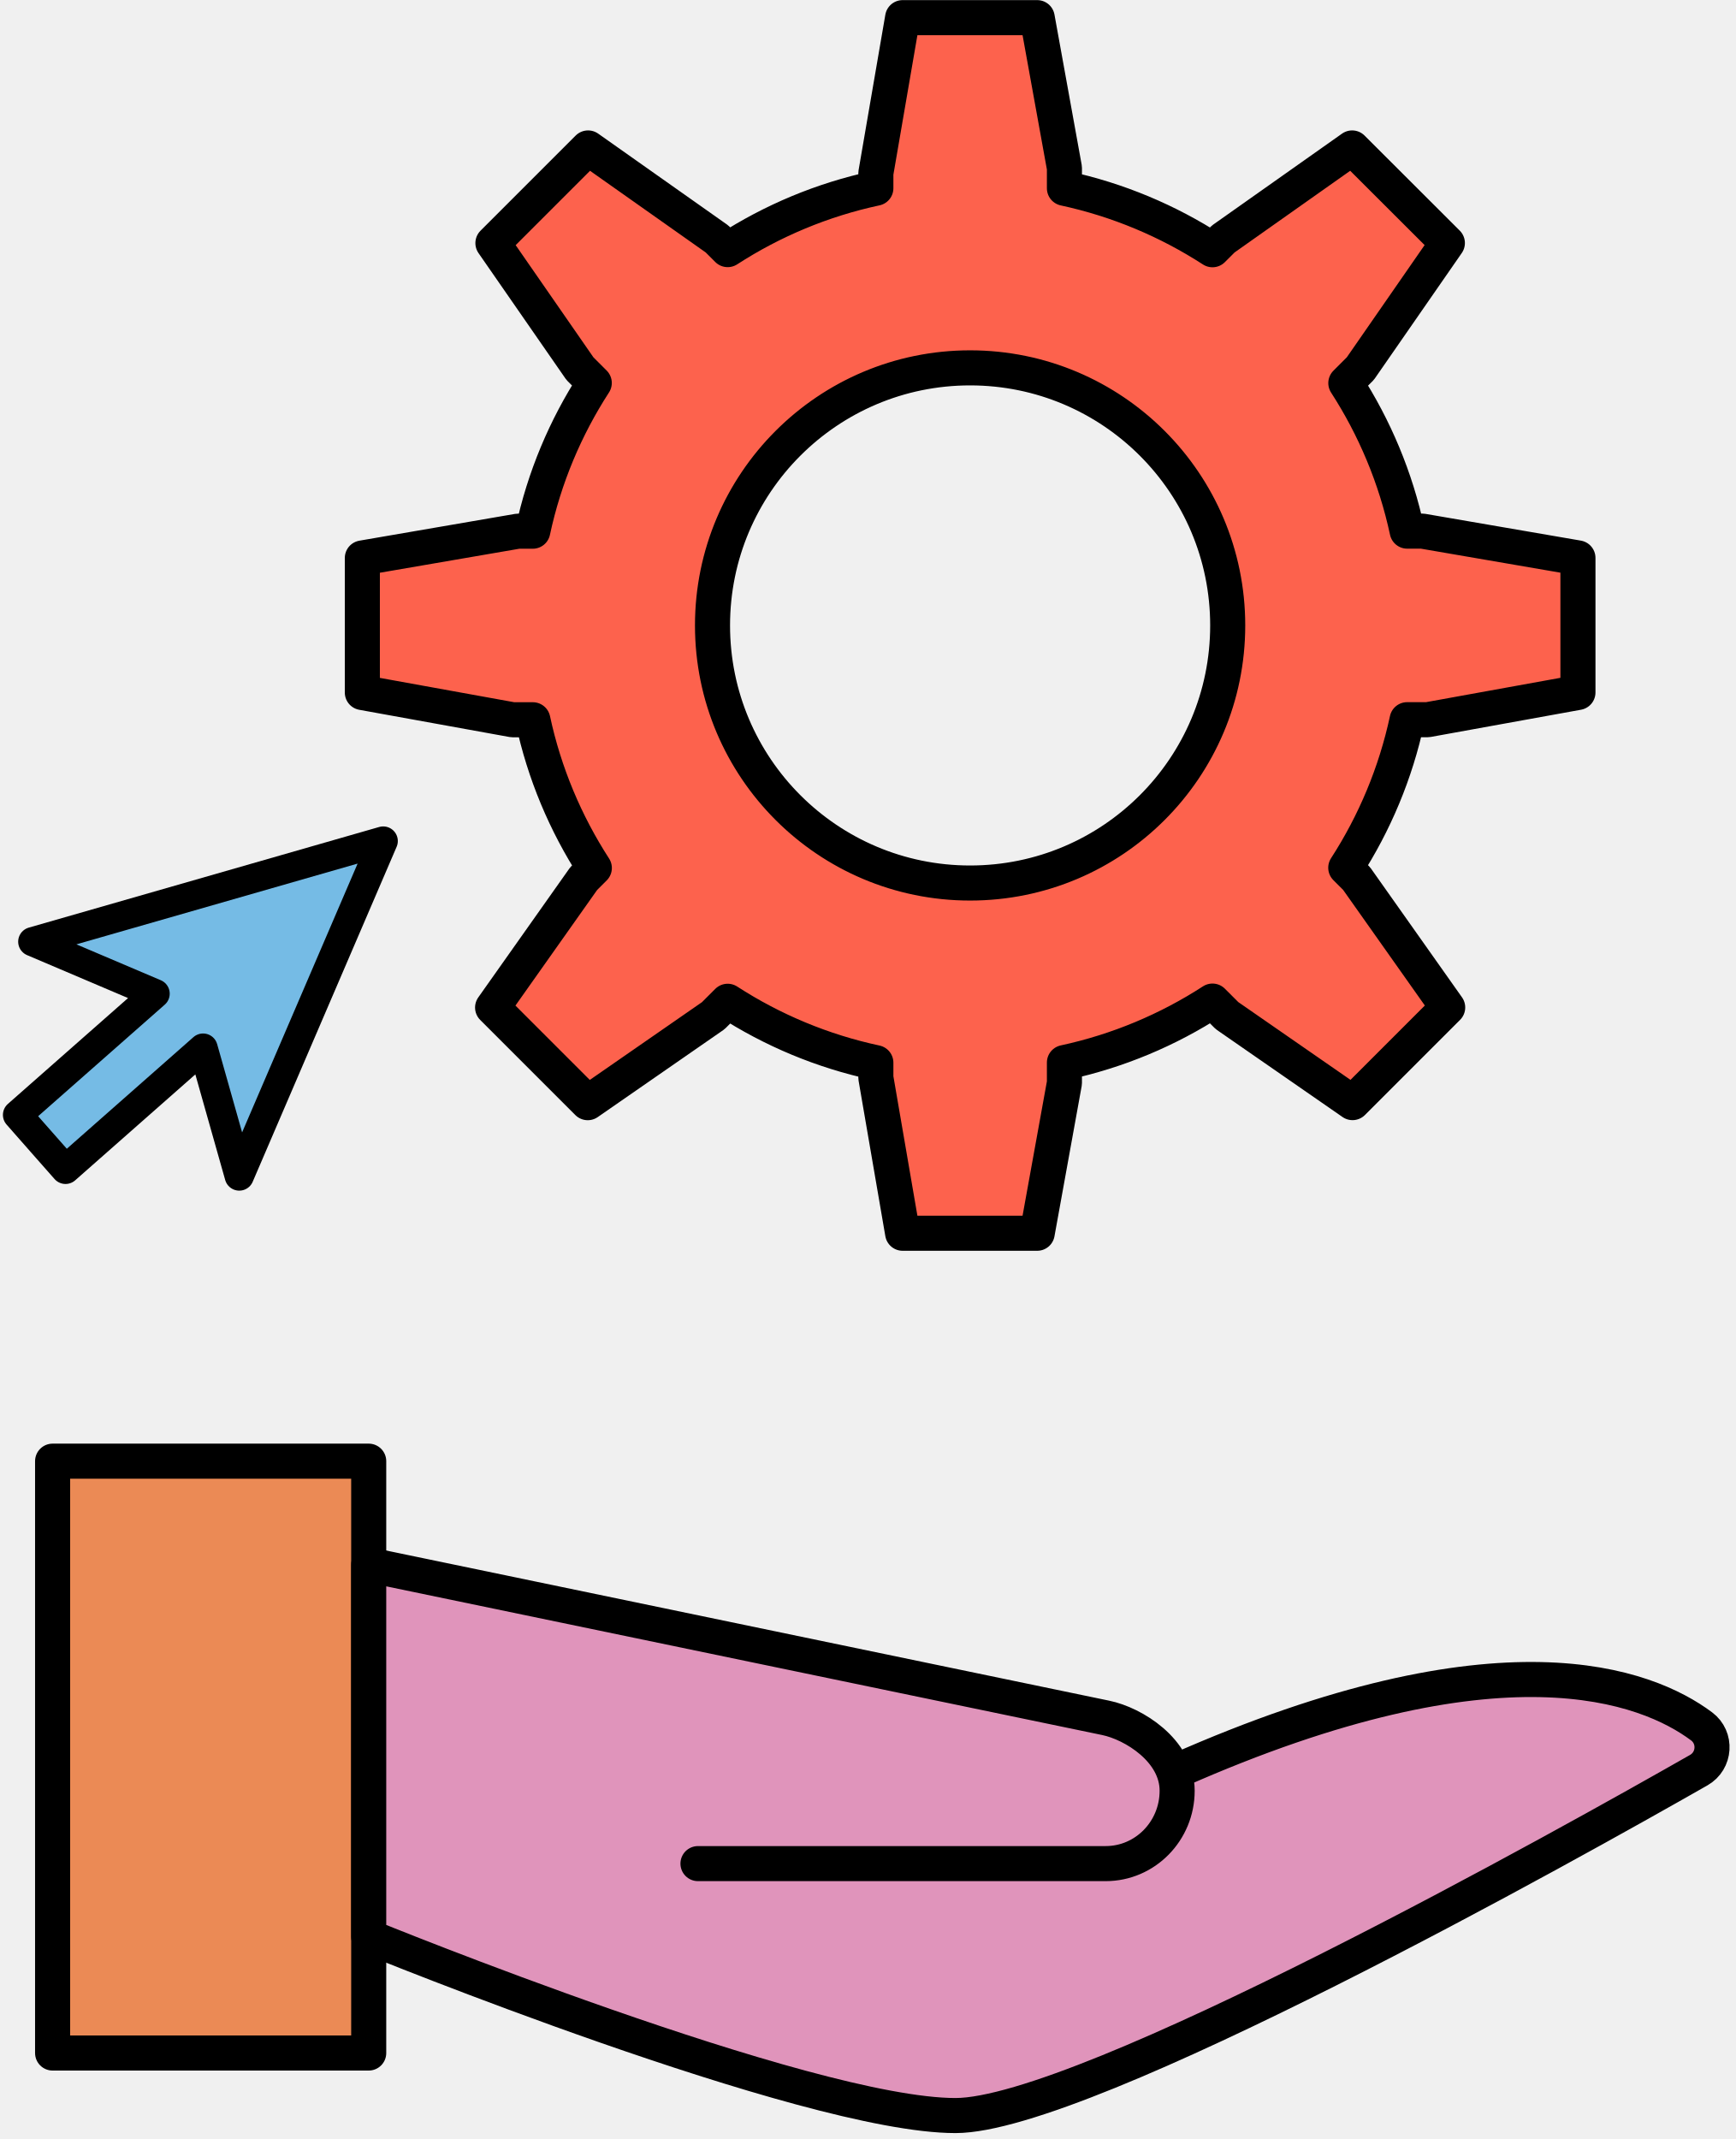
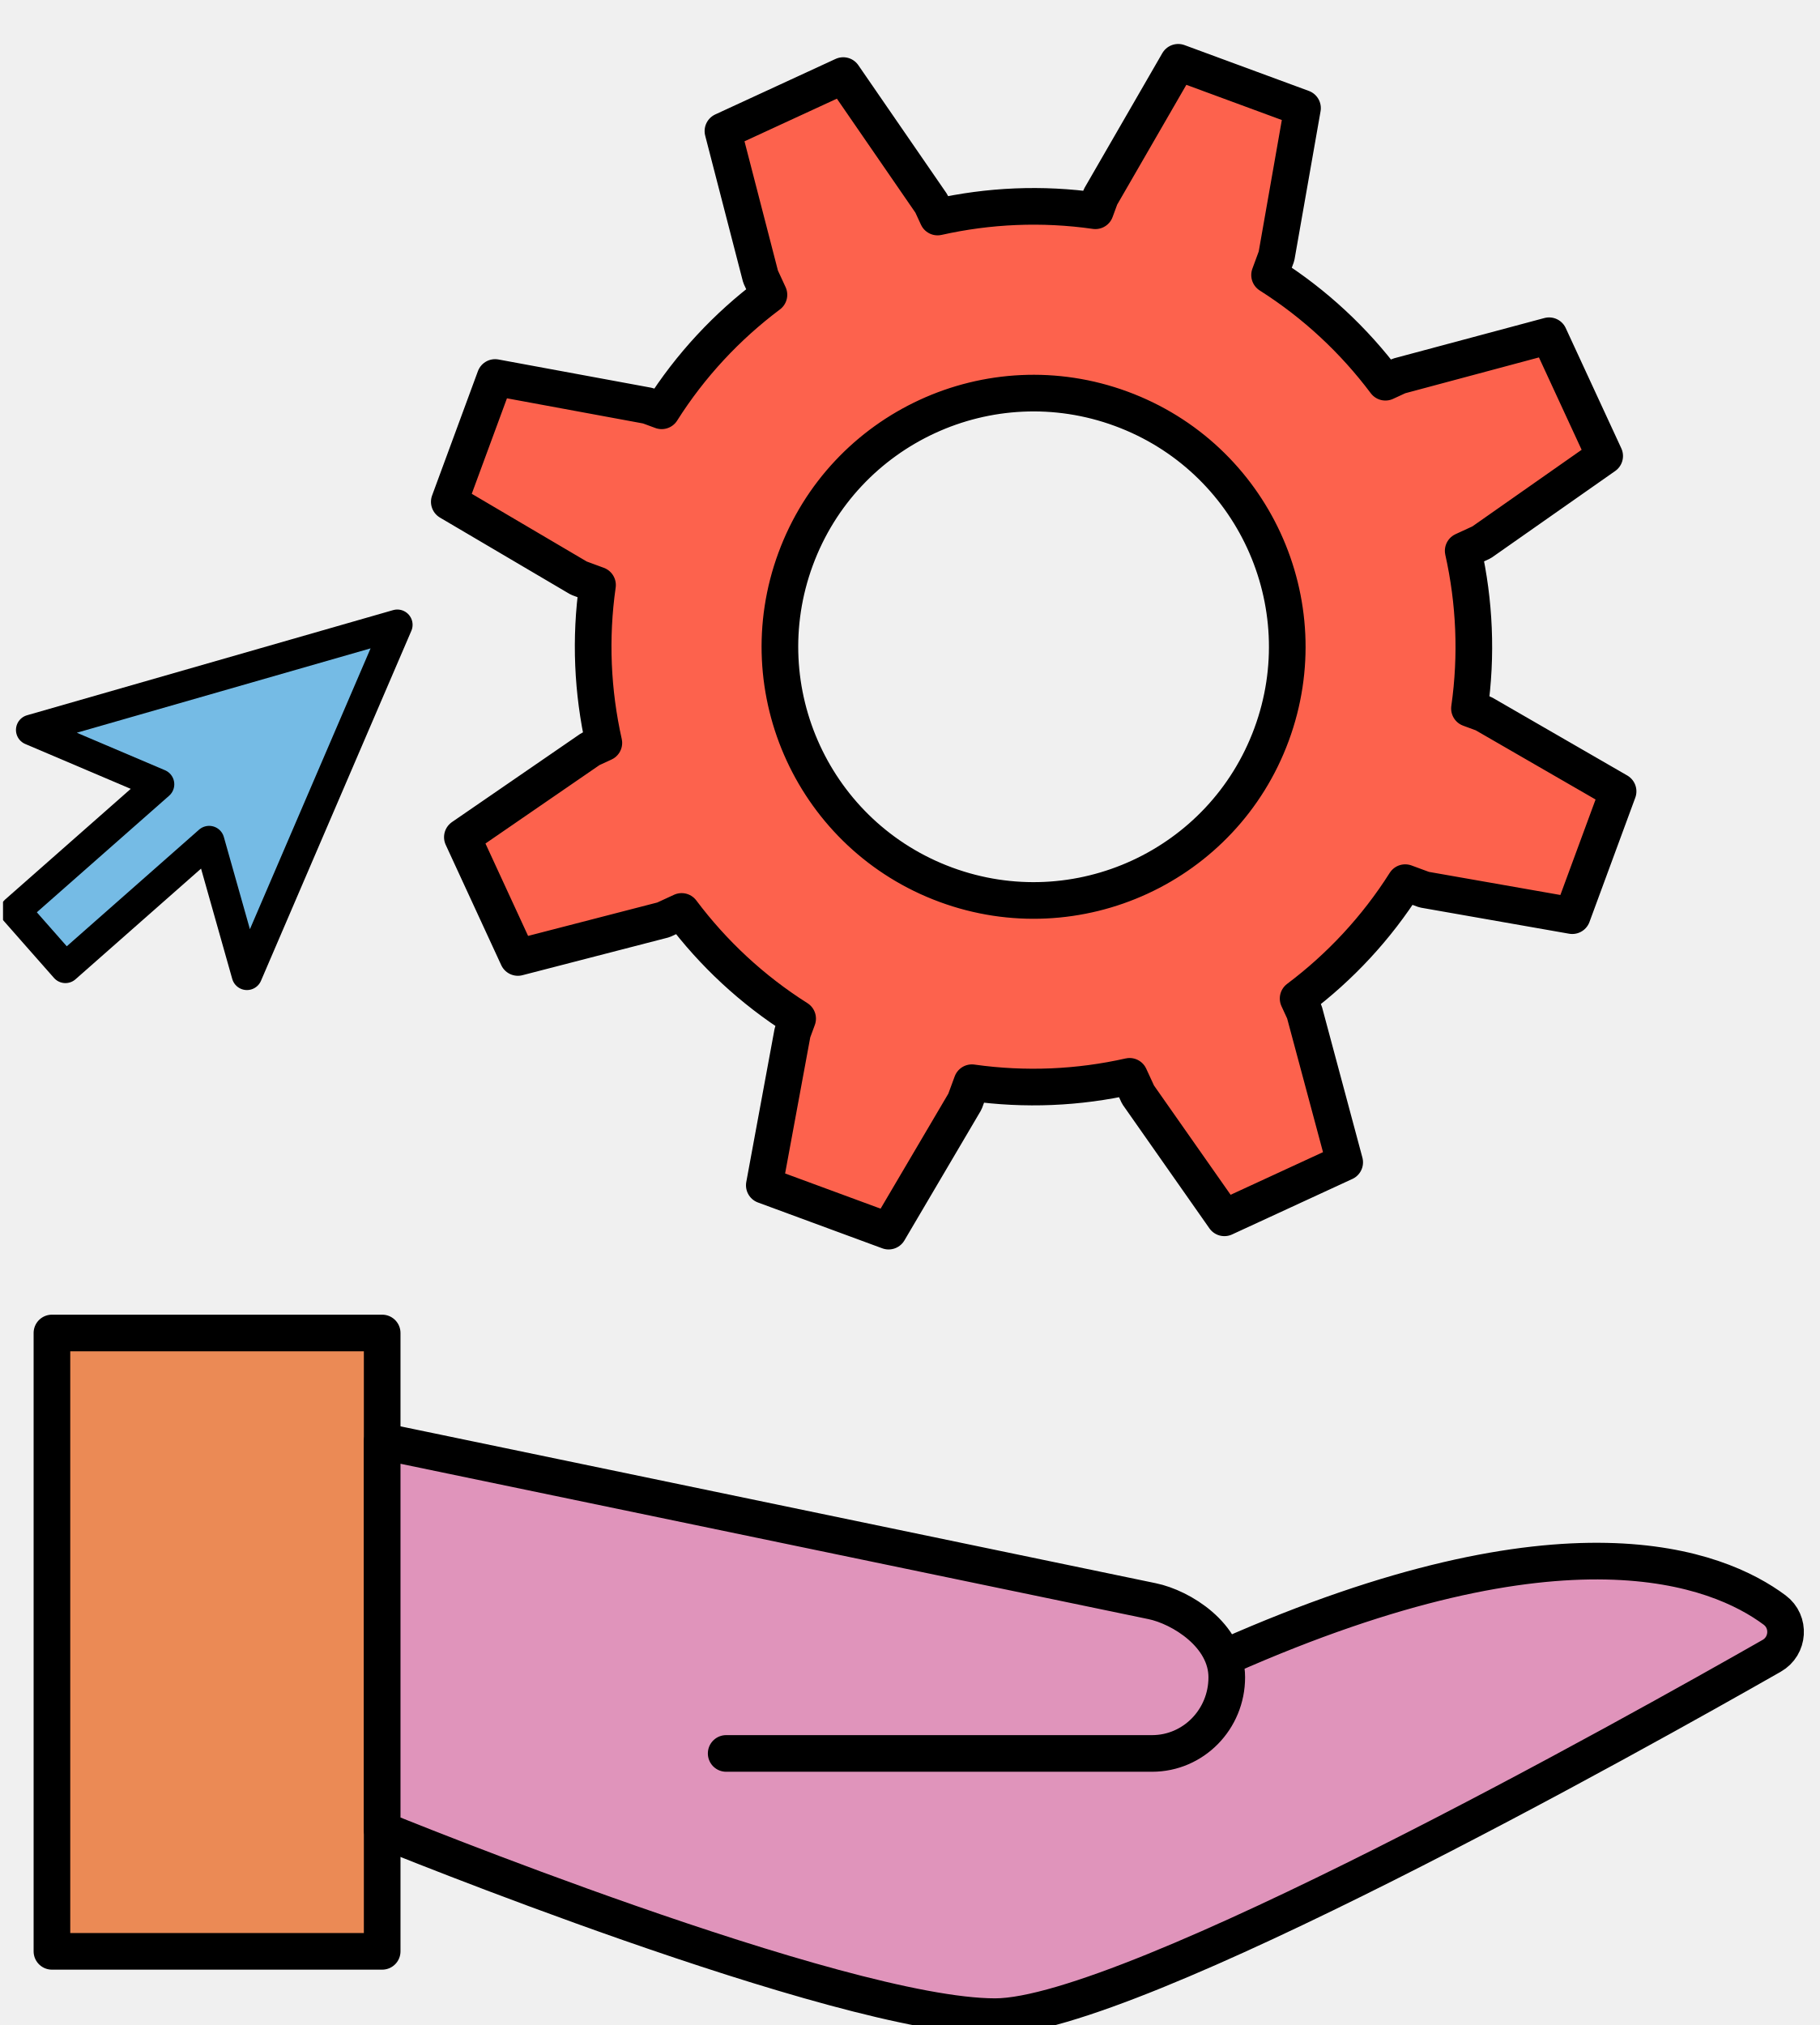
- <svg xmlns="http://www.w3.org/2000/svg" width="297" height="366" viewBox="0 0 297 366" fill="none">
-   <path d="M244.28 123.145L270 118.487V95.462L243.386 90.881H240.781C238.816 81.719 235.206 73.176 230.283 65.549L232.767 63.065L247.658 41.585L231.365 25.315L209.31 40.89L207.466 42.733C199.839 37.799 191.295 34.19 182.133 32.214V28.737L177.475 3.018H154.448L149.867 29.631V32.203C140.694 34.167 132.139 37.777 124.511 42.711L122.69 40.89L100.624 25.315L84.342 41.596L99.233 63.076L101.684 65.526C96.749 73.154 93.129 81.708 91.164 90.892H88.614L62 95.473V118.498L87.72 123.156H91.175C93.14 132.328 96.76 140.883 101.695 148.521L99.873 150.342L84.287 172.396L100.569 188.677L122.05 173.787L124.511 171.326C132.139 176.26 140.694 179.869 149.867 181.834V184.406L154.448 211.018H177.475L182.133 185.3V181.812C191.295 179.836 199.85 176.227 207.466 171.293L209.95 173.776L231.431 188.666L247.713 172.385L232.127 150.331L230.272 148.477C235.195 140.861 238.805 132.306 240.77 123.145H244.28ZM165.994 151.093C141.654 151.093 121.917 131.357 121.917 107.018C121.917 82.68 141.654 62.944 165.994 62.944C190.335 62.944 210.072 82.68 210.072 107.018C210.072 131.357 190.346 151.093 165.994 151.093Z" fill="#FD624D" stroke="black" stroke-width="6" stroke-miterlimit="10" stroke-linecap="round" stroke-linejoin="round" />
-   <path d="M65.57 143.908L5.61 161.128L26.54 170.028L3 190.768L7.1 195.428L11.21 200.088L34.75 179.338L40.94 201.228L65.57 143.908Z" fill="#75BBE5" stroke="black" stroke-width="5" stroke-miterlimit="10" stroke-linecap="round" stroke-linejoin="round" />
-   <path d="M63.09 250.018H9V351.288H63.09V250.018Z" fill="#EB8A55" stroke="black" stroke-width="6" stroke-miterlimit="10" stroke-linecap="round" stroke-linejoin="round" />
-   <path d="M119.43 318.878H189.19C195.95 318.878 201.42 313.298 201.42 306.408C201.42 299.518 193.95 294.918 189.19 293.938L63.09 267.748V331.398C63.09 331.398 138.01 361.988 163.49 361.988C185.61 361.988 269.08 315.198 290.67 302.888C293.48 301.288 293.74 297.318 291.15 295.388C281.84 288.448 256.85 278.468 201.42 303.008" fill="#E094BB" />
-   <path d="M119.43 318.878H189.19C195.95 318.878 201.42 313.298 201.42 306.408C201.42 299.518 193.95 294.918 189.19 293.938L63.09 267.748V331.398C63.09 331.398 138.01 361.988 163.49 361.988C185.61 361.988 269.08 315.198 290.67 302.888C293.48 301.288 293.74 297.318 291.15 295.388C281.84 288.448 256.85 278.468 201.42 303.008" stroke="black" stroke-width="6" stroke-miterlimit="10" stroke-linecap="round" stroke-linejoin="round" />
+ <svg xmlns="http://www.w3.org/2000/svg" width="301" height="335" viewBox="0 0 301 335" fill="none">
+   <g clip-path="url(#clip0_6657_10308)">
+     <path d="M235.609 147.175L260.115 151.481L267.695 130.915L245.432 118.062L243.105 117.205C244.366 108.375 243.955 99.555 242.068 91.122L245.105 89.722L265.476 75.438L256.28 55.542L231.453 62.193L229.2 63.232C224.012 56.314 217.568 50.278 210.035 45.497L211.18 42.391L215.486 17.886L194.919 10.306L182.066 32.568L181.22 34.865C172.38 33.6 163.55 34.008 155.113 35.903L154.086 33.677L139.504 12.502L119.601 21.684L125.83 45.772L127.213 48.767C120.294 53.955 114.244 60.404 109.466 67.96L107.188 67.12L81.909 62.45L74.329 83.016L95.768 95.644L98.854 96.781C97.59 105.621 98.007 114.454 99.9 122.9L97.674 123.927L76.492 138.494L85.675 158.396L109.763 152.169L112.772 150.781C117.961 157.699 124.414 163.739 131.96 168.514L131.113 170.811L126.444 196.088L147.012 203.669L159.638 182.232L160.787 179.116C169.621 180.367 178.45 179.96 186.877 178.06L188.278 181.096L202.563 201.467L222.465 192.285L215.804 167.456L214.758 165.189C221.662 160.007 227.703 153.555 232.474 146.019L235.609 147.175ZM156.485 146.365C134.744 138.352 123.613 114.227 131.625 92.488C139.638 70.749 163.764 59.618 185.504 67.631C207.245 75.644 218.377 99.77 210.364 121.509C202.352 143.248 178.235 154.382 156.485 146.365Z" fill="#FD624D" stroke="black" stroke-width="6.061" stroke-miterlimit="10" stroke-linecap="round" stroke-linejoin="round" />
+     <path d="M65.732 103.362L5.167 120.756L26.308 129.745L2.53 150.695L6.672 155.402L10.823 160.109L34.601 139.149L40.853 161.261L65.732 103.362Z" fill="#75BBE5" stroke="black" stroke-width="5.051" stroke-miterlimit="10" stroke-linecap="round" stroke-linejoin="round" />
+     <path d="M63.227 220.52H8.591V322.813H63.227V220.52Z" fill="#EB8A55" stroke="black" stroke-width="6.061" stroke-miterlimit="10" stroke-linecap="round" stroke-linejoin="round" />
+     <path d="M120.137 290.075H190.601C197.429 290.075 202.955 284.439 202.955 277.479C202.955 270.52 195.409 265.873 190.601 264.884L63.227 238.429V302.722C63.227 302.722 138.904 333.621 164.642 333.621C186.985 333.621 271.298 286.358 293.106 273.924C295.945 272.308 296.207 268.298 293.591 266.348C284.187 259.338 258.945 249.257 202.955 274.045" fill="#E094BB" />
+     <path d="M120.137 290.075H190.601C197.429 290.075 202.955 284.439 202.955 277.479C202.955 270.52 195.409 265.873 190.601 264.884L63.227 238.429V302.722C63.227 302.722 138.904 333.621 164.642 333.621C186.985 333.621 271.298 286.358 293.106 273.924C295.945 272.308 296.207 268.298 293.591 266.348C284.187 259.338 258.945 249.257 202.955 274.045" stroke="black" stroke-width="6.061" stroke-miterlimit="10" stroke-linecap="round" stroke-linejoin="round" />
+   </g>
+   <defs>
+     <clipPath id="clip0_6657_10308">
+       <rect width="300" height="335" fill="white" transform="translate(0.5)" />
+     </clipPath>
+   </defs>
</svg>
